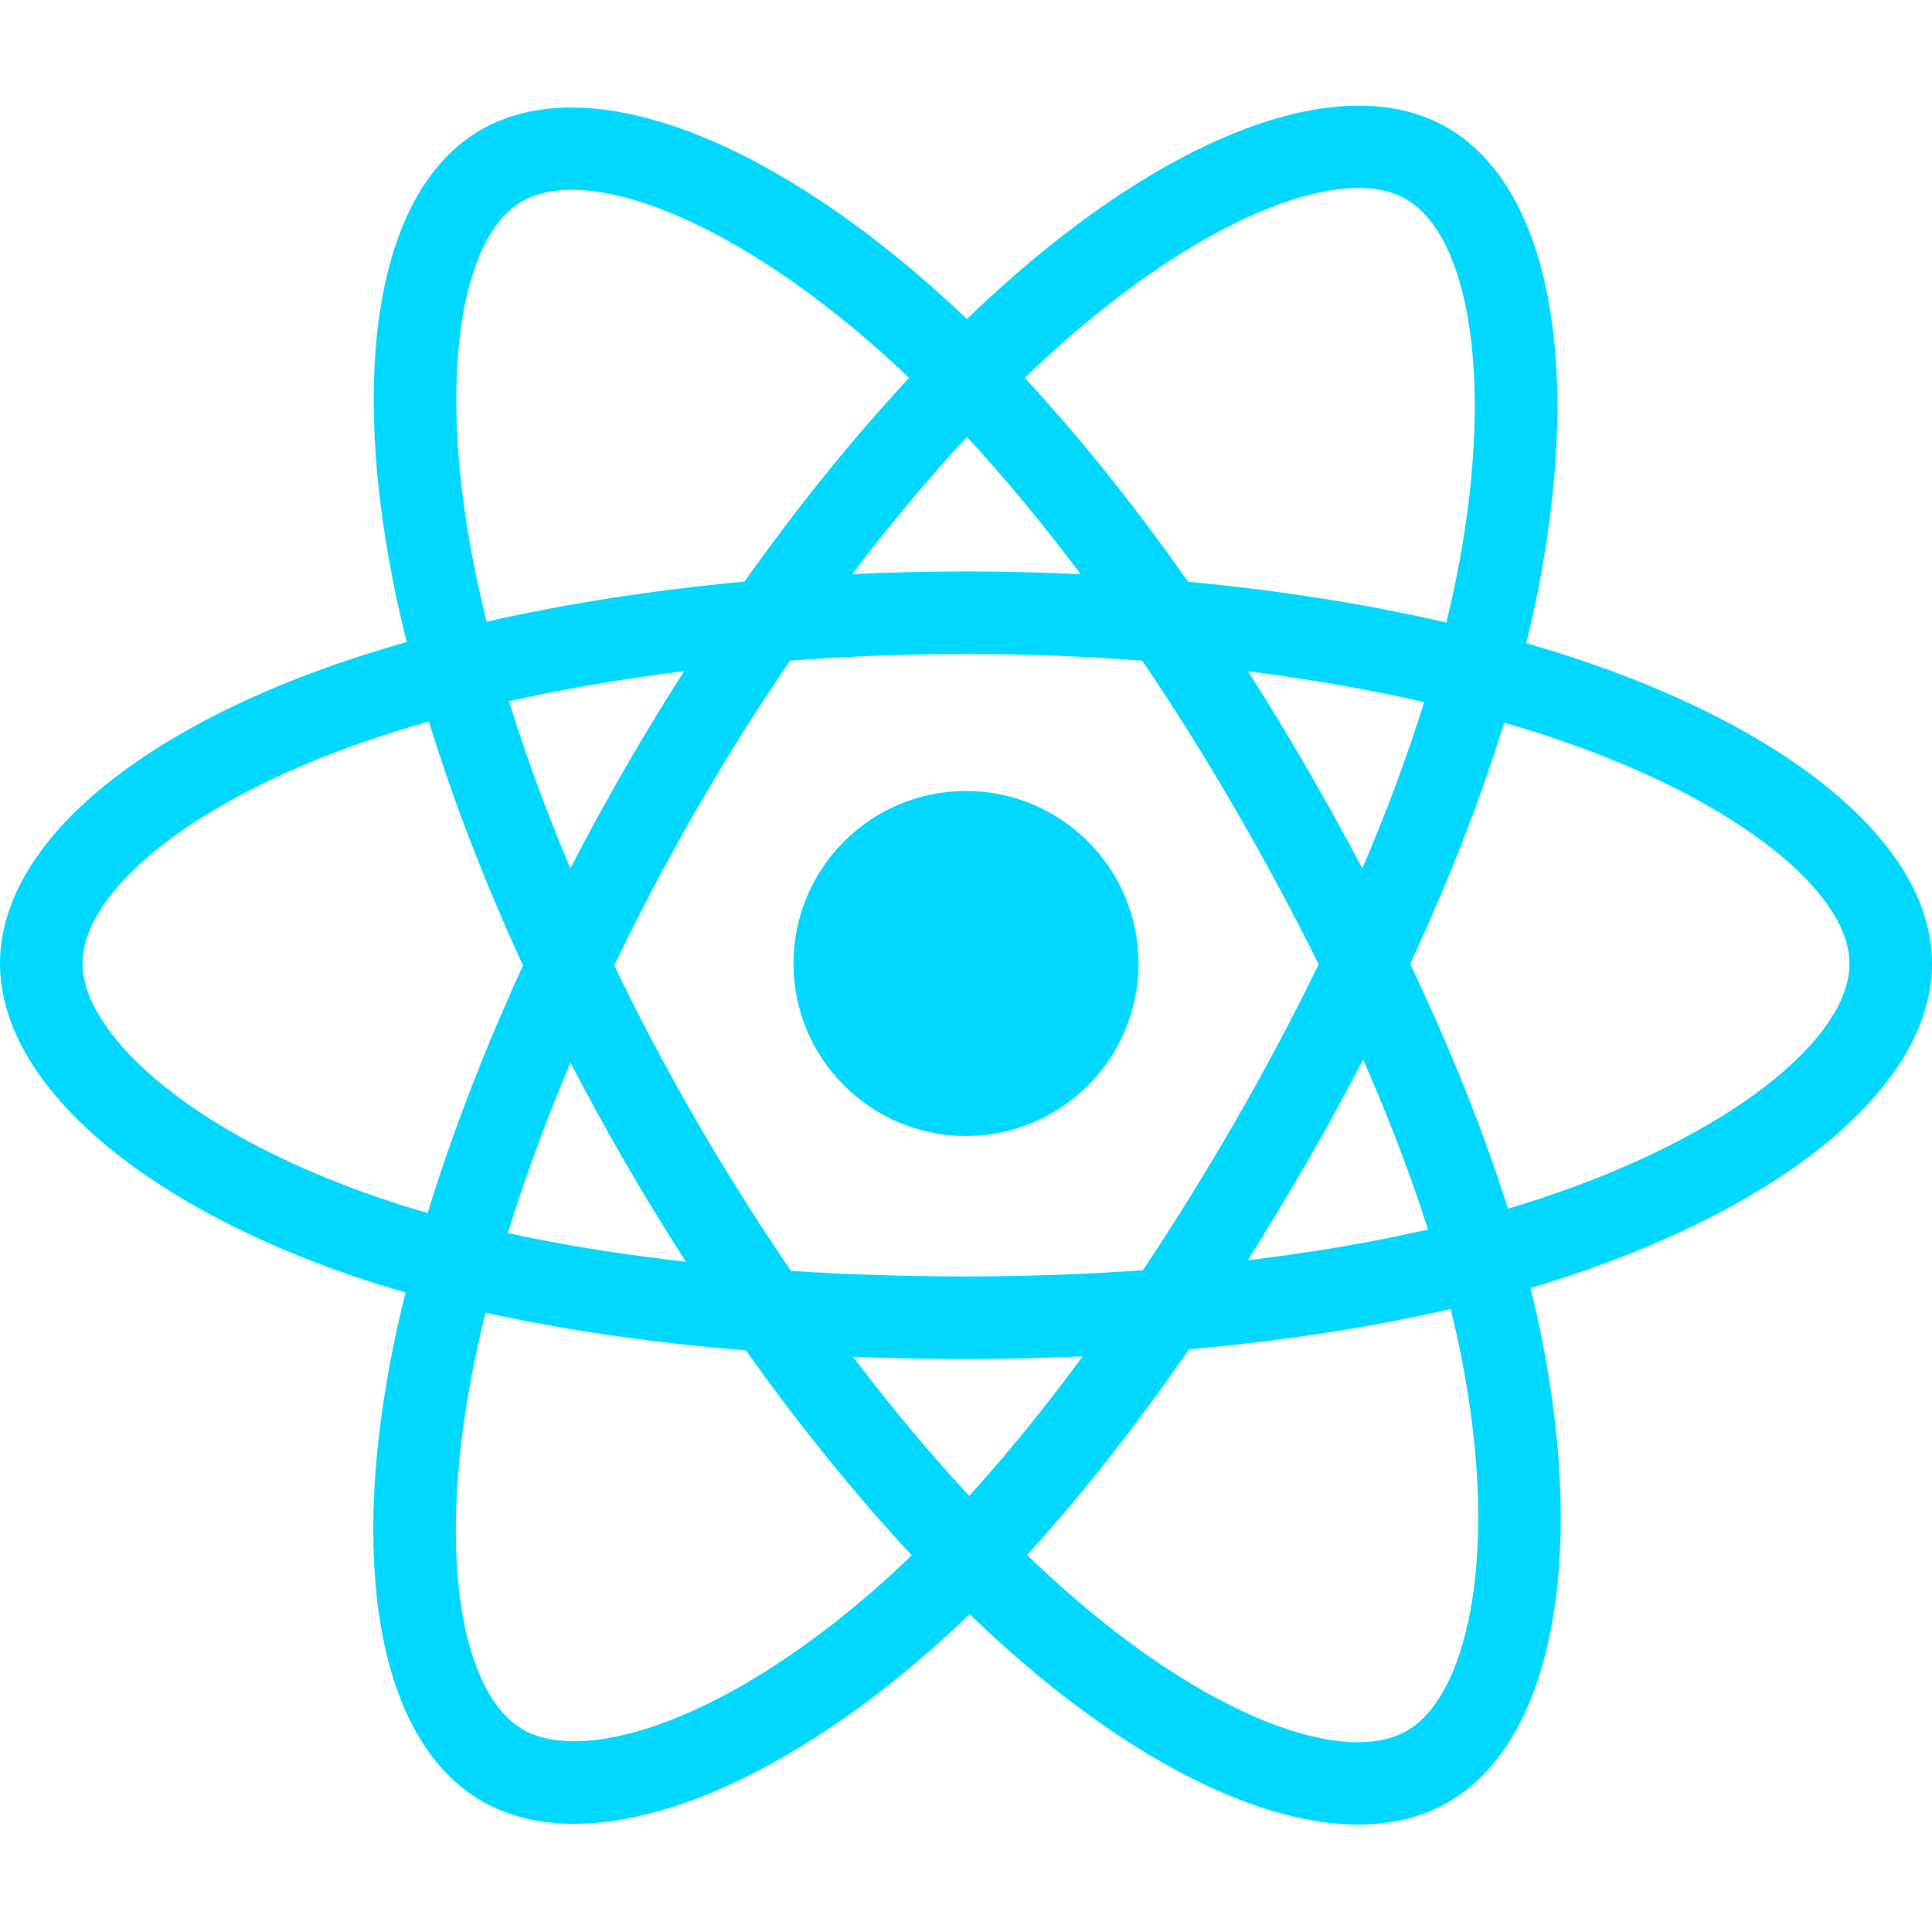
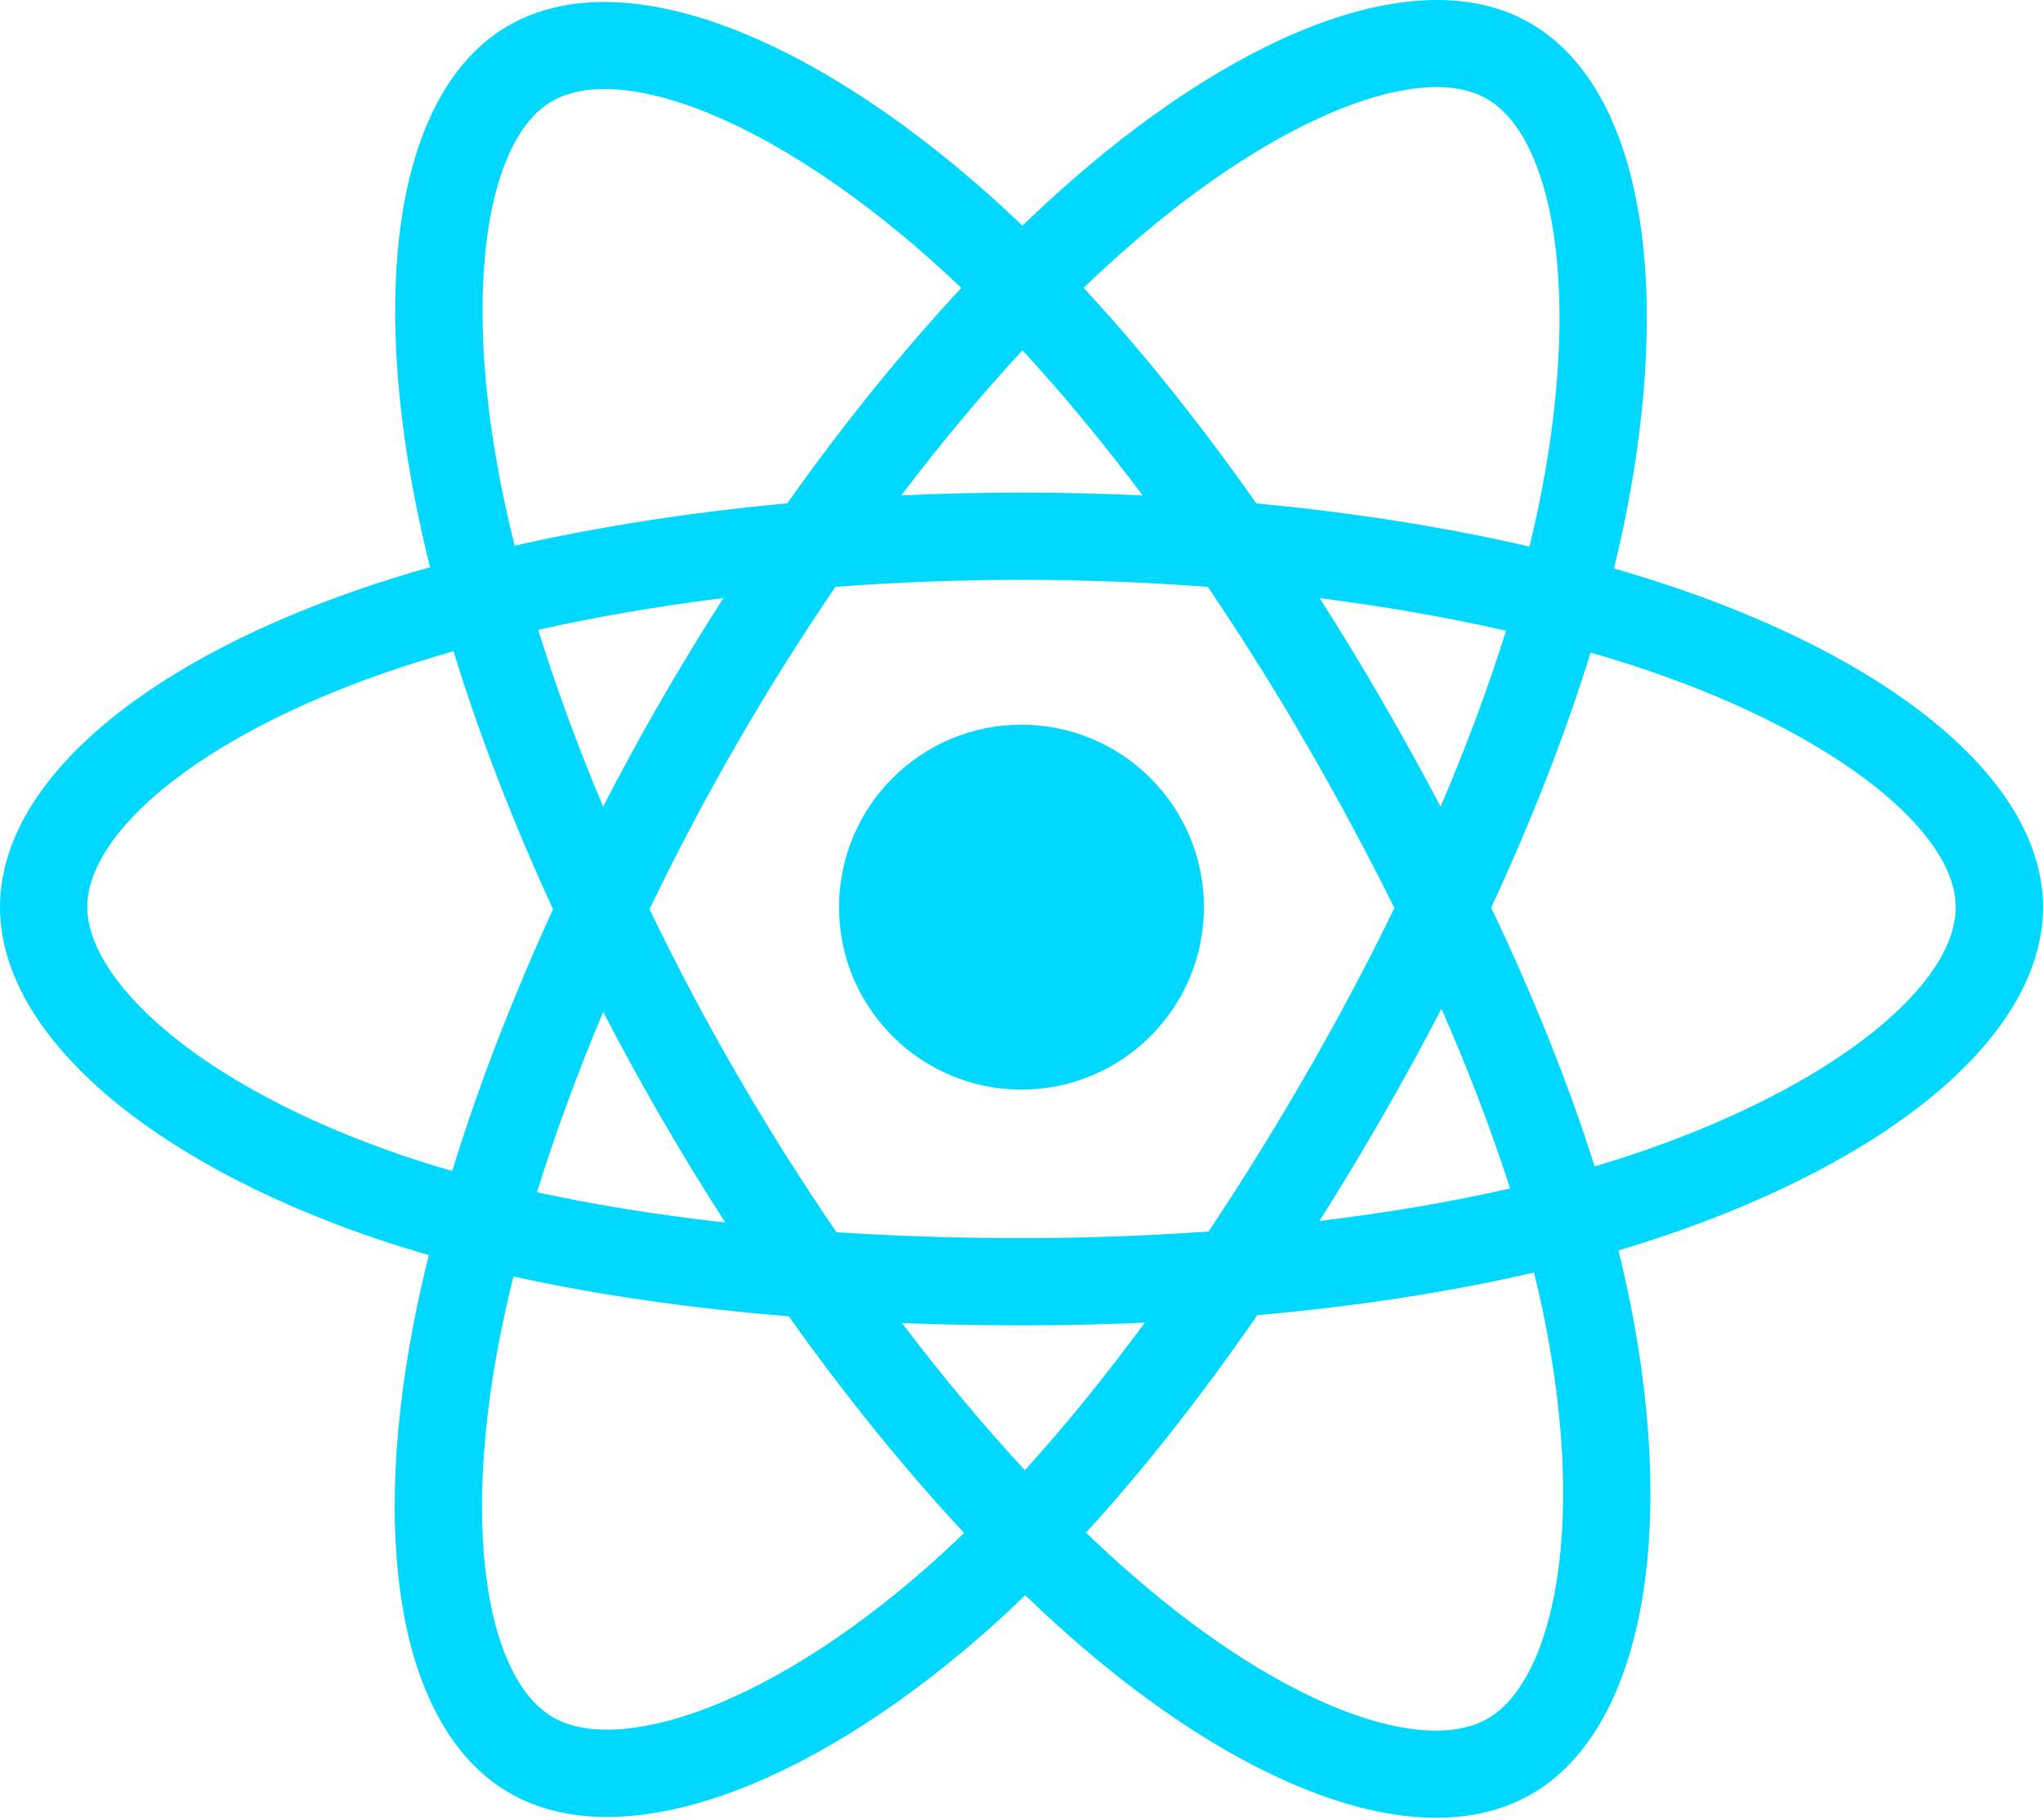
- <svg xmlns="http://www.w3.org/2000/svg" width="800px" height="800px" viewBox="0 -14 256 256" version="1.1" preserveAspectRatio="xMidYMid">
-   <g>
-     <path d="M210.483,73.824 C207.828,72.91 205.076,72.045 202.242,71.227 C202.708,69.326 203.136,67.45 203.516,65.606 C209.754,35.325 205.675,10.93 191.747,2.898 C178.392,-4.803 156.551,3.227 134.493,22.424 C132.372,24.27 130.245,26.224 128.118,28.272 C126.702,26.917 125.287,25.608 123.877,24.355 C100.759,3.829 77.587,-4.822 63.673,3.233 C50.33,10.957 46.379,33.89 51.995,62.588 C52.537,65.36 53.171,68.191 53.887,71.069 C50.608,72 47.442,72.992 44.413,74.048 C17.309,83.497 0,98.307 0,113.668 C0,129.533 18.582,145.446 46.812,155.095 C49.039,155.857 51.351,156.577 53.733,157.26 C52.96,160.373 52.288,163.423 51.723,166.398 C46.369,194.598 50.55,216.989 63.857,224.664 C77.601,232.59 100.669,224.443 123.13,204.809 C124.906,203.257 126.687,201.611 128.472,199.886 C130.786,202.114 133.095,204.222 135.393,206.2 C157.15,224.922 178.638,232.482 191.932,224.786 C205.663,216.837 210.126,192.783 204.332,163.518 C203.89,161.283 203.375,159 202.797,156.676 C204.417,156.197 206.007,155.702 207.557,155.188 C236.905,145.465 256,129.745 256,113.668 C256,98.251 238.132,83.342 210.483,73.824 L210.483,73.824 Z M204.118,144.808 C202.718,145.271 201.282,145.719 199.818,146.153 C196.578,135.896 192.206,124.99 186.855,113.721 C191.961,102.721 196.165,91.954 199.314,81.764 C201.933,82.522 204.474,83.321 206.924,84.164 C230.613,92.32 245.064,104.377 245.064,113.668 C245.064,123.564 229.458,136.411 204.118,144.808 L204.118,144.808 Z M193.604,165.642 C196.166,178.583 196.531,190.283 194.835,199.429 C193.31,207.648 190.244,213.127 186.452,215.322 C178.385,219.991 161.132,213.921 142.525,197.91 C140.392,196.074 138.244,194.115 136.088,192.04 C143.302,184.151 150.511,174.98 157.547,164.794 C169.923,163.696 181.615,161.9 192.218,159.449 C192.74,161.556 193.204,163.622 193.604,165.642 L193.604,165.642 Z M87.276,214.515 C79.394,217.298 73.116,217.378 69.321,215.19 C61.246,210.533 57.889,192.554 62.468,168.438 C62.993,165.676 63.617,162.839 64.337,159.939 C74.823,162.258 86.43,163.927 98.835,164.933 C105.919,174.9 113.336,184.061 120.811,192.083 C119.178,193.659 117.551,195.16 115.934,196.575 C106.001,205.257 96.048,211.417 87.276,214.515 L87.276,214.515 Z M50.349,144.747 C37.866,140.48 27.557,134.935 20.491,128.884 C14.141,123.447 10.936,118.048 10.936,113.668 C10.936,104.346 24.833,92.456 48.012,84.375 C50.825,83.394 53.769,82.47 56.824,81.602 C60.028,92.022 64.23,102.917 69.301,113.934 C64.164,125.115 59.902,136.183 56.667,146.726 C54.489,146.099 52.379,145.44 50.349,144.747 L50.349,144.747 Z M62.727,60.488 C57.916,35.9 61.111,17.353 69.152,12.698 C77.716,7.74 96.654,14.809 116.615,32.533 C117.891,33.666 119.172,34.851 120.456,36.078 C113.018,44.065 105.669,53.157 98.648,63.066 C86.608,64.182 75.083,65.974 64.487,68.375 C63.821,65.695 63.231,63.062 62.727,60.488 L62.727,60.488 Z M173.154,87.755 C170.621,83.38 168.02,79.108 165.369,74.952 C173.537,75.985 181.363,77.356 188.712,79.033 C186.506,86.104 183.756,93.497 180.519,101.077 C178.196,96.668 175.74,92.223 173.154,87.755 L173.154,87.755 Z M128.122,43.894 C133.166,49.359 138.218,55.46 143.187,62.08 C138.18,61.844 133.111,61.721 128,61.721 C122.937,61.721 117.906,61.841 112.93,62.074 C117.904,55.515 122.999,49.422 128.122,43.894 L128.122,43.894 Z M82.802,87.831 C80.272,92.218 77.861,96.639 75.575,101.069 C72.391,93.516 69.666,86.089 67.441,78.917 C74.745,77.283 82.534,75.946 90.65,74.933 C87.961,79.127 85.339,83.43 82.802,87.83 L82.802,87.831 L82.802,87.831 Z M90.883,153.183 C82.498,152.247 74.592,150.98 67.29,149.39 C69.551,142.091 72.335,134.505 75.588,126.79 C77.879,131.216 80.299,135.638 82.845,140.036 L82.846,140.036 C85.439,144.515 88.126,148.904 90.883,153.183 L90.883,153.183 Z M128.425,184.213 C123.241,178.621 118.071,172.434 113.022,165.78 C117.924,165.972 122.921,166.071 128,166.071 C133.218,166.071 138.376,165.953 143.453,165.727 C138.468,172.501 133.435,178.697 128.425,184.213 L128.425,184.213 Z M180.623,126.396 C184.045,134.195 186.929,141.741 189.219,148.916 C181.797,150.61 173.783,151.974 165.339,152.987 C167.997,148.776 170.62,144.43 173.198,139.961 C175.805,135.438 178.282,130.909 180.623,126.396 L180.623,126.396 Z M163.725,134.497 C159.723,141.436 155.614,148.059 151.444,154.312 C143.847,154.855 135.999,155.135 128,155.135 C120.033,155.135 112.284,154.887 104.822,154.403 C100.483,148.068 96.285,141.425 92.309,134.557 L92.31,134.557 C88.344,127.707 84.694,120.799 81.387,113.93 C84.693,107.046 88.334,100.13 92.277,93.293 L92.276,93.294 C96.229,86.439 100.39,79.828 104.689,73.533 C112.302,72.957 120.11,72.657 128,72.657 L128,72.657 C135.926,72.657 143.743,72.96 151.354,73.54 C155.587,79.789 159.72,86.378 163.689,93.235 C167.703,100.169 171.39,107.038 174.725,113.775 C171.4,120.628 167.721,127.567 163.725,134.497 L163.725,134.497 Z M186.285,12.373 C194.857,17.317 198.191,37.254 192.805,63.399 C192.461,65.067 192.075,66.766 191.654,68.488 C181.033,66.037 169.5,64.214 157.425,63.081 C150.391,53.064 143.102,43.957 135.785,36.073 C137.752,34.181 139.716,32.376 141.673,30.673 C160.572,14.226 178.237,7.732 186.285,12.373 L186.285,12.373 Z M128,90.808 C140.625,90.808 150.86,101.043 150.86,113.668 C150.86,126.293 140.625,136.528 128,136.528 C115.375,136.528 105.14,126.293 105.14,113.668 C105.14,101.043 115.375,90.808 128,90.808 L128,90.808 Z" fill="#00D8FF">
- 
- </path>
-   </g>
+ <svg xmlns="http://www.w3.org/2000/svg" aria-hidden="true" role="img" class="iconify iconify--logos" width="35.93" height="32" preserveAspectRatio="xMidYMid meet" viewBox="0 0 256 228">
+   <path fill="#00D8FF" d="M210.483 73.824a171.49 171.49 0 0 0-8.24-2.597c.465-1.9.893-3.777 1.273-5.621c6.238-30.281 2.16-54.676-11.769-62.708c-13.355-7.7-35.196.329-57.254 19.526a171.23 171.23 0 0 0-6.375 5.848a155.866 155.866 0 0 0-4.241-3.917C100.759 3.829 77.587-4.822 63.673 3.233C50.33 10.957 46.379 33.89 51.995 62.588a170.974 170.974 0 0 0 1.892 8.48c-3.28.932-6.445 1.924-9.474 2.98C17.309 83.498 0 98.307 0 113.668c0 15.865 18.582 31.778 46.812 41.427a145.52 145.52 0 0 0 6.921 2.165a167.467 167.467 0 0 0-2.01 9.138c-5.354 28.2-1.173 50.591 12.134 58.266c13.744 7.926 36.812-.22 59.273-19.855a145.567 145.567 0 0 0 5.342-4.923a168.064 168.064 0 0 0 6.92 6.314c21.758 18.722 43.246 26.282 56.54 18.586c13.731-7.949 18.194-32.003 12.4-61.268a145.016 145.016 0 0 0-1.535-6.842c1.62-.48 3.21-.974 4.76-1.488c29.348-9.723 48.443-25.443 48.443-41.52c0-15.417-17.868-30.326-45.517-39.844Zm-6.365 70.984c-1.4.463-2.836.91-4.3 1.345c-3.24-10.257-7.612-21.163-12.963-32.432c5.106-11 9.31-21.767 12.459-31.957c2.619.758 5.16 1.557 7.61 2.4c23.69 8.156 38.14 20.213 38.14 29.504c0 9.896-15.606 22.743-40.946 31.14Zm-10.514 20.834c2.562 12.94 2.927 24.64 1.23 33.787c-1.524 8.219-4.59 13.698-8.382 15.893c-8.067 4.67-25.32-1.4-43.927-17.412a156.726 156.726 0 0 1-6.437-5.87c7.214-7.889 14.423-17.06 21.459-27.246c12.376-1.098 24.068-2.894 34.671-5.345a134.17 134.17 0 0 1 1.386 6.193ZM87.276 214.515c-7.882 2.783-14.16 2.863-17.955.675c-8.075-4.657-11.432-22.636-6.853-46.752a156.923 156.923 0 0 1 1.869-8.499c10.486 2.32 22.093 3.988 34.498 4.994c7.084 9.967 14.501 19.128 21.976 27.15a134.668 134.668 0 0 1-4.877 4.492c-9.933 8.682-19.886 14.842-28.658 17.94ZM50.35 144.747c-12.483-4.267-22.792-9.812-29.858-15.863c-6.35-5.437-9.555-10.836-9.555-15.216c0-9.322 13.897-21.212 37.076-29.293c2.813-.98 5.757-1.905 8.812-2.773c3.204 10.42 7.406 21.315 12.477 32.332c-5.137 11.18-9.399 22.249-12.634 32.792a134.718 134.718 0 0 1-6.318-1.979Zm12.378-84.26c-4.811-24.587-1.616-43.134 6.425-47.789c8.564-4.958 27.502 2.111 47.463 19.835a144.318 144.318 0 0 1 3.841 3.545c-7.438 7.987-14.787 17.08-21.808 26.988c-12.04 1.116-23.565 2.908-34.161 5.309a160.342 160.342 0 0 1-1.76-7.887Zm110.427 27.268a347.8 347.8 0 0 0-7.785-12.803c8.168 1.033 15.994 2.404 23.343 4.08c-2.206 7.072-4.956 14.465-8.193 22.045a381.151 381.151 0 0 0-7.365-13.322Zm-45.032-43.861c5.044 5.465 10.096 11.566 15.065 18.186a322.04 322.04 0 0 0-30.257-.006c4.974-6.559 10.069-12.652 15.192-18.18ZM82.802 87.83a323.167 323.167 0 0 0-7.227 13.238c-3.184-7.553-5.909-14.98-8.134-22.152c7.304-1.634 15.093-2.97 23.209-3.984a321.524 321.524 0 0 0-7.848 12.897Zm8.081 65.352c-8.385-.936-16.291-2.203-23.593-3.793c2.26-7.3 5.045-14.885 8.298-22.6a321.187 321.187 0 0 0 7.257 13.246c2.594 4.48 5.28 8.868 8.038 13.147Zm37.542 31.03c-5.184-5.592-10.354-11.779-15.403-18.433c4.902.192 9.899.29 14.978.29c5.218 0 10.376-.117 15.453-.343c-4.985 6.774-10.018 12.97-15.028 18.486Zm52.198-57.817c3.422 7.8 6.306 15.345 8.596 22.52c-7.422 1.694-15.436 3.058-23.88 4.071a382.417 382.417 0 0 0 7.859-13.026a347.403 347.403 0 0 0 7.425-13.565Zm-16.898 8.101a358.557 358.557 0 0 1-12.281 19.815a329.4 329.4 0 0 1-23.444.823c-7.967 0-15.716-.248-23.178-.732a310.202 310.202 0 0 1-12.513-19.846h.001a307.41 307.41 0 0 1-10.923-20.627a310.278 310.278 0 0 1 10.89-20.637l-.001.001a307.318 307.318 0 0 1 12.413-19.761c7.613-.576 15.42-.876 23.31-.876H128c7.926 0 15.743.303 23.354.883a329.357 329.357 0 0 1 12.335 19.695a358.489 358.489 0 0 1 11.036 20.54a329.472 329.472 0 0 1-11 20.722Zm22.56-122.124c8.572 4.944 11.906 24.881 6.52 51.026c-.344 1.668-.73 3.367-1.15 5.09c-10.622-2.452-22.155-4.275-34.23-5.408c-7.034-10.017-14.323-19.124-21.64-27.008a160.789 160.789 0 0 1 5.888-5.4c18.9-16.447 36.564-22.941 44.612-18.3ZM128 90.808c12.625 0 22.86 10.235 22.86 22.86s-10.235 22.86-22.86 22.86s-22.86-10.235-22.86-22.86s10.235-22.86 22.86-22.86Z" />
</svg>
